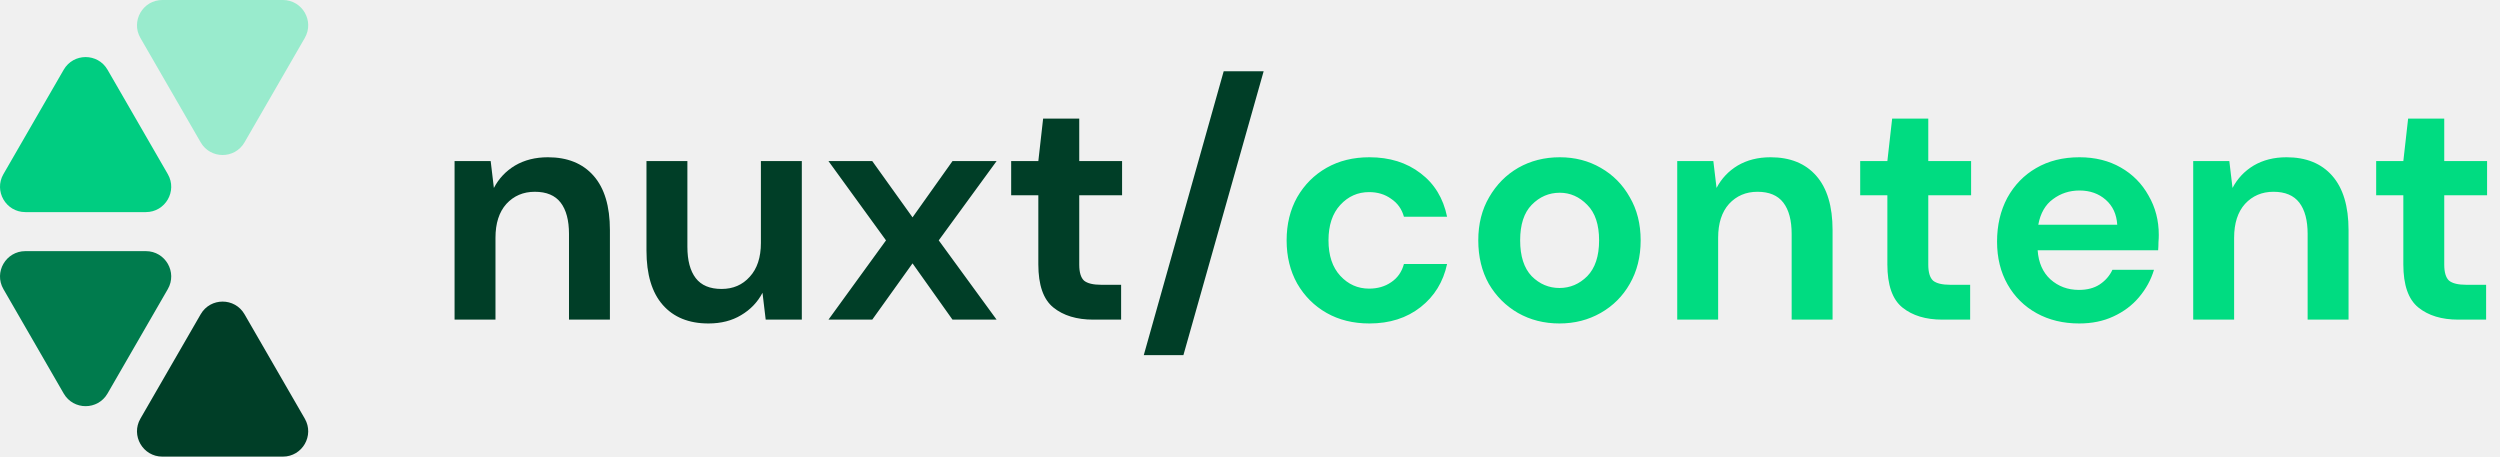
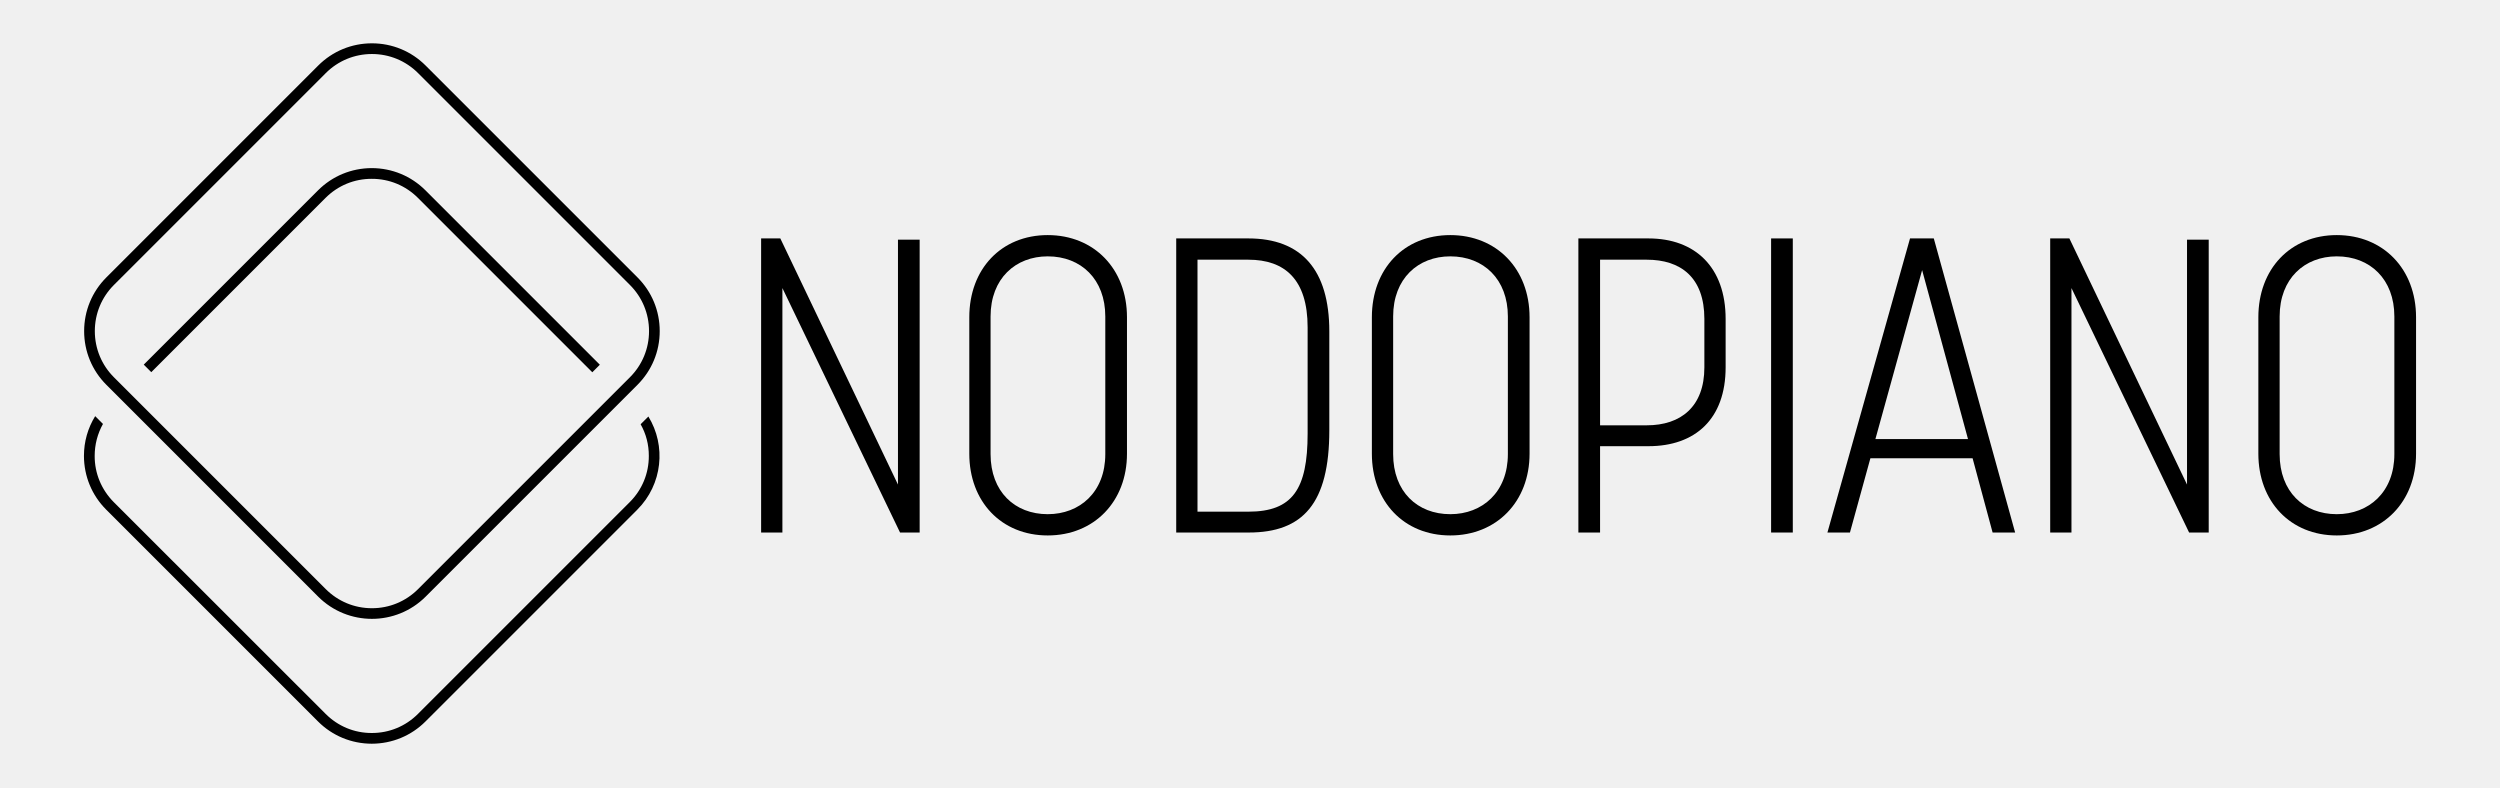
- <svg xmlns="http://www.w3.org/2000/svg" width="219" height="40" viewBox="0 0 219 40" fill="none">
-   <g clip-path="url(#clip0)">
-     <path d="M14.7 15.254C15.553 16.732 14.486 18.58 12.78 18.58H2.22C0.514 18.58 -0.553 16.732 0.3 15.254L5.58 6.109C6.433 4.63 8.567 4.63 9.42 6.109L14.7 15.254Z" fill="#00CD81" />
-     <path d="M17.58 27.529C18.433 26.05 20.567 26.05 21.42 27.529L26.7 36.673C27.553 38.151 26.486 39.999 24.78 39.999H14.22C12.514 39.999 11.447 38.151 12.3 36.673L17.58 27.529Z" fill="#003E27" />
-     <path d="M21.42 12.47C20.567 13.948 18.433 13.948 17.58 12.47L12.3 3.325C11.447 1.847 12.514 0 14.22 0H24.78C26.486 0 27.553 1.847 26.7 3.325L21.42 12.47Z" fill="#99EBCD" />
-     <path d="M12.78 22C14.486 22 15.553 23.848 14.7 25.326L9.42 34.471C8.567 35.95 6.433 35.95 5.58 34.471L0.3 25.326C-0.553 23.848 0.514 22 2.22 22H12.78Z" fill="#007B4D" />
-     <path d="M39.82 28V14.112H42.984L43.264 16.464C43.693 15.643 44.309 14.989 45.112 14.504C45.933 14.019 46.895 13.776 47.996 13.776C49.713 13.776 51.048 14.317 52 15.4C52.952 16.483 53.428 18.069 53.428 20.16V28H49.844V20.496C49.844 19.301 49.601 18.387 49.116 17.752C48.631 17.117 47.875 16.8 46.848 16.8C45.84 16.8 45.009 17.155 44.356 17.864C43.721 18.573 43.404 19.563 43.404 20.832V28H39.82ZM70.239 14.112V28H67.075L66.795 25.648C66.366 26.469 65.74 27.123 64.919 27.608C64.117 28.093 63.164 28.336 62.063 28.336C60.346 28.336 59.011 27.795 58.059 26.712C57.107 25.629 56.631 24.043 56.631 21.952V14.112H60.215V21.616C60.215 22.811 60.458 23.725 60.943 24.36C61.428 24.995 62.184 25.312 63.211 25.312C64.219 25.312 65.04 24.957 65.675 24.248C66.329 23.539 66.655 22.549 66.655 21.28V14.112H70.239ZM72.574 28L77.614 21.056L72.574 14.112H76.41L79.938 19.04L83.438 14.112H87.302L82.234 21.056L87.302 28H83.438L79.938 23.072L76.41 28H72.574ZM95.774 28C94.318 28 93.151 27.645 92.274 26.936C91.396 26.227 90.958 24.967 90.958 23.156V17.108H88.578V14.112H90.958L91.378 10.388H94.542V14.112H98.294V17.108H94.542V23.184C94.542 23.856 94.682 24.323 94.962 24.584C95.26 24.827 95.764 24.948 96.474 24.948H98.21V28H95.774ZM100.195 31.108L107.195 6.244H110.695L103.667 31.108H100.195Z" fill="#003E27" />
-     <path d="M119.96 28.336C118.541 28.336 117.291 28.028 116.208 27.412C115.125 26.796 114.267 25.937 113.632 24.836C113.016 23.735 112.708 22.475 112.708 21.056C112.708 19.637 113.016 18.377 113.632 17.276C114.267 16.175 115.125 15.316 116.208 14.7C117.291 14.084 118.541 13.776 119.96 13.776C121.733 13.776 123.227 14.243 124.44 15.176C125.653 16.091 126.428 17.36 126.764 18.984H122.984C122.797 18.312 122.424 17.789 121.864 17.416C121.323 17.024 120.679 16.828 119.932 16.828C118.943 16.828 118.103 17.201 117.412 17.948C116.721 18.695 116.376 19.731 116.376 21.056C116.376 22.381 116.721 23.417 117.412 24.164C118.103 24.911 118.943 25.284 119.932 25.284C120.679 25.284 121.323 25.097 121.864 24.724C122.424 24.351 122.797 23.819 122.984 23.128H126.764C126.428 24.696 125.653 25.956 124.44 26.908C123.227 27.86 121.733 28.336 119.96 28.336ZM136.609 28.336C135.265 28.336 134.052 28.028 132.969 27.412C131.905 26.796 131.056 25.947 130.421 24.864C129.805 23.763 129.497 22.493 129.497 21.056C129.497 19.619 129.814 18.359 130.449 17.276C131.084 16.175 131.933 15.316 132.997 14.7C134.08 14.084 135.293 13.776 136.637 13.776C137.962 13.776 139.157 14.084 140.221 14.7C141.304 15.316 142.153 16.175 142.769 17.276C143.404 18.359 143.721 19.619 143.721 21.056C143.721 22.493 143.404 23.763 142.769 24.864C142.153 25.947 141.304 26.796 140.221 27.412C139.138 28.028 137.934 28.336 136.609 28.336ZM136.609 25.228C137.542 25.228 138.354 24.883 139.045 24.192C139.736 23.483 140.081 22.437 140.081 21.056C140.081 19.675 139.736 18.639 139.045 17.948C138.354 17.239 137.552 16.884 136.637 16.884C135.685 16.884 134.864 17.239 134.173 17.948C133.501 18.639 133.165 19.675 133.165 21.056C133.165 22.437 133.501 23.483 134.173 24.192C134.864 24.883 135.676 25.228 136.609 25.228ZM146.925 28V14.112H150.089L150.369 16.464C150.799 15.643 151.415 14.989 152.217 14.504C153.039 14.019 154 13.776 155.101 13.776C156.819 13.776 158.153 14.317 159.105 15.4C160.057 16.483 160.533 18.069 160.533 20.16V28H156.949V20.496C156.949 19.301 156.707 18.387 156.221 17.752C155.736 17.117 154.98 16.8 153.953 16.8C152.945 16.8 152.115 17.155 151.461 17.864C150.827 18.573 150.509 19.563 150.509 20.832V28H146.925ZM170.149 28C168.693 28 167.526 27.645 166.649 26.936C165.771 26.227 165.333 24.967 165.333 23.156V17.108H162.953V14.112H165.333L165.753 10.388H168.917V14.112H172.669V17.108H168.917V23.184C168.917 23.856 169.057 24.323 169.337 24.584C169.635 24.827 170.139 24.948 170.849 24.948H172.585V28H170.149ZM182.138 28.336C180.738 28.336 179.497 28.037 178.414 27.44C177.332 26.843 176.482 26.003 175.866 24.92C175.25 23.837 174.942 22.587 174.942 21.168C174.942 19.731 175.241 18.452 175.838 17.332C176.454 16.212 177.294 15.344 178.358 14.728C179.441 14.093 180.71 13.776 182.166 13.776C183.529 13.776 184.733 14.075 185.778 14.672C186.824 15.269 187.636 16.091 188.214 17.136C188.812 18.163 189.11 19.311 189.11 20.58C189.11 20.785 189.101 21 189.082 21.224C189.082 21.448 189.073 21.681 189.054 21.924H178.498C178.573 23.007 178.946 23.856 179.618 24.472C180.309 25.088 181.14 25.396 182.11 25.396C182.838 25.396 183.445 25.237 183.93 24.92C184.434 24.584 184.808 24.155 185.05 23.632H188.69C188.429 24.509 187.99 25.312 187.374 26.04C186.777 26.749 186.03 27.309 185.134 27.72C184.257 28.131 183.258 28.336 182.138 28.336ZM182.166 16.688C181.289 16.688 180.514 16.94 179.842 17.444C179.17 17.929 178.741 18.676 178.554 19.684H185.47C185.414 18.769 185.078 18.041 184.462 17.5C183.846 16.959 183.081 16.688 182.166 16.688ZM192.125 28V14.112H195.289L195.569 16.464C195.998 15.643 196.614 14.989 197.417 14.504C198.238 14.019 199.199 13.776 200.301 13.776C202.018 13.776 203.353 14.317 204.305 15.4C205.257 16.483 205.733 18.069 205.733 20.16V28H202.149V20.496C202.149 19.301 201.906 18.387 201.421 17.752C200.935 17.117 200.179 16.8 199.153 16.8C198.145 16.8 197.314 17.155 196.661 17.864C196.026 18.573 195.709 19.563 195.709 20.832V28H192.125ZM215.348 28C213.892 28 212.725 27.645 211.848 26.936C210.971 26.227 210.532 24.967 210.532 23.156V17.108H208.152V14.112H210.532L210.952 10.388H214.116V14.112H217.868V17.108H214.116V23.184C214.116 23.856 214.256 24.323 214.536 24.584C214.835 24.827 215.339 24.948 216.048 24.948H217.784V28H215.348Z" fill="#00DC81" />
+ <svg xmlns="http://www.w3.org/2000/svg" id="svg28" xml:space="preserve" enable-backgrounfill="inherit" viewBox="0 0 270 85" height="85" width="270" y="0px" x="0px" d="new 0 0 300 90.722" fill="currentColor" version="1.1">
+   <g transform="translate(0,-5.722001)" id="g20" class="logo_horz__lettering">
  </g>
-   <defs>
-     <clipPath id="clip0">
-       <rect width="219" height="40" fill="white" />
-     </clipPath>
-   </defs>
+   <g fill="currentColor" transform="translate(-7.664,4.685501)" id="g862">
+     <path transform="translate(0,-5.722001)" fill="#000000" d="M 104.869,58.549 92.163,32.148 V 58.549 H 89.865 V 26.786 h 2.073 l 12.706,26.583 V 26.922 h 2.343 v 31.627 z" id="path2" />
+     <path transform="translate(0,-5.722001)" fill="#000000" d="M 112.348,50.035 V 35.301 c 0,-5.226 3.469,-8.875 8.47,-8.875 5,0 8.56,3.649 8.56,8.875 v 14.733 c 0,5.181 -3.56,8.831 -8.56,8.831 -5.001,10e-4 -8.47,-3.65 -8.47,-8.83 z m 14.688,0.046 V 35.212 c 0,-4.011 -2.614,-6.489 -6.218,-6.489 -3.469,0 -6.172,2.389 -6.172,6.489 v 14.869 c 0,4.055 2.613,6.487 6.172,6.487 3.47,0 6.218,-2.388 6.218,-6.487 z" id="path4" />
+     <path transform="translate(0,-5.722001)" fill="#000000" d="m 142.49,26.786 c 5.722,0 8.74,3.379 8.74,10.047 v 10.679 c 0,7.884 -2.839,11.037 -8.695,11.037 h -7.84 V 26.786 h 5.812 z m 0,2.298 h -5.497 v 27.213 h 5.497 c 4.775,0 6.397,-2.434 6.397,-8.426 V 36.383 c 0,-5.182 -2.478,-7.299 -6.397,-7.299 z" id="path6" />
+     <path transform="translate(0,-5.722001)" fill="#000000" d="M 155.826,50.035 V 35.301 c 0,-5.226 3.469,-8.875 8.471,-8.875 5,0 8.56,3.649 8.56,8.875 v 14.733 c 0,5.181 -3.56,8.831 -8.56,8.831 -5.002,10e-4 -8.471,-3.65 -8.471,-8.83 z m 14.688,0.046 V 35.212 c 0,-4.011 -2.613,-6.489 -6.217,-6.489 -3.471,0 -6.173,2.389 -6.173,6.489 v 14.869 c 0,4.055 2.613,6.487 6.173,6.487 3.469,0 6.217,-2.388 6.217,-6.487 z" id="path8" />
+     <path transform="translate(0,-5.722001)" fill="#000000" d="m 180.471,49.224 v 9.325 h -2.342 V 26.786 h 7.568 c 5.046,0 8.335,3.109 8.335,8.696 v 5.226 c 0,5.587 -3.289,8.517 -8.335,8.517 h -5.226 z m 0,-2.254 h 5.047 c 3.694,0 6.218,-2.026 6.218,-6.263 v -5.226 c 0,-4.505 -2.568,-6.397 -6.218,-6.397 h -5.047 z" id="path10" />
+     <path transform="translate(0,-5.722001)" fill="#000000" d="m 201.286,26.786 v 31.763 h -2.343 V 26.786 Z" id="path12" />
+     <path transform="translate(0,-5.722001)" fill="#000000" d="m 220.704,50.53 h -11.038 l -2.208,8.02 h -2.433 l 8.921,-31.763 h 2.568 l 8.785,31.763 h -2.433 z m -10.497,-2.072 h 10.002 L 215.253,30.21 Z" id="path14" />
+     <path transform="translate(0,-5.722001)" fill="#000000" d="M 244.088,58.549 231.382,32.148 v 26.401 h -2.297 V 26.786 h 2.072 l 12.705,26.583 V 26.922 h 2.343 v 31.627 z" id="path16" />
+     <path transform="translate(0,-5.722001)" fill="#000000" d="M 251.566,50.035 V 35.301 c 0,-5.226 3.47,-8.875 8.471,-8.875 5.001,0 8.561,3.649 8.561,8.875 v 14.733 c 0,5.181 -3.56,8.831 -8.561,8.831 -5.001,0 -8.471,-3.65 -8.471,-8.83 z m 14.689,0.046 V 35.212 c 0,-4.011 -2.613,-6.489 -6.218,-6.489 -3.47,0 -6.172,2.389 -6.172,6.489 v 14.869 c 0,4.055 2.613,6.487 6.172,6.487 3.469,0 6.218,-2.388 6.218,-6.487 z" id="path18" />
+     <g id="g26" transform="translate(0,-5.722001)">
+       <path fill="inherit" d="m 47.832,6.87 c -1.884,0 -3.655,0.733 -4.988,2.065 L 19.971,31.808 c -1.333,1.332 -2.066,3.104 -2.066,4.989 0,1.883 0.733,3.655 2.066,4.988 l 22.873,22.873 c 1.333,1.332 3.104,2.066 4.988,2.066 1.884,0 3.656,-0.734 4.987,-2.066 l 22.874,-22.873 0.409,0.407 -0.409,-0.407 c 1.333,-1.333 2.067,-3.104 2.067,-4.988 0,-1.885 -0.734,-3.657 -2.067,-4.989 L 52.819,8.935 C 51.488,7.603 49.716,6.87 47.832,6.87 m 0,61.003 c -2.102,0 -4.204,-0.801 -5.804,-2.399 L 19.155,42.6 c -1.55,-1.55 -2.404,-3.612 -2.404,-5.803 0,-2.194 0.854,-4.254 2.404,-5.805 L 42.028,8.119 c 1.55,-1.55 3.611,-2.404 5.804,-2.404 2.193,0 4.254,0.854 5.803,2.404 l 22.874,22.873 c 1.551,1.55 2.404,3.611 2.404,5.805 0,2.191 -0.853,4.253 -2.404,5.803 L 53.635,65.473 c -1.6,1.599 -3.701,2.4 -5.803,2.4" id="path22" style="fill-opacity:1" />
+       <path d="m 77.688,46.019 -0.836,0.836 c 0.585,1.033 0.891,2.202 0.885,3.421 0.006,1.885 -0.726,3.655 -2.06,4.989 L 52.803,78.139 c -1.334,1.334 -3.104,2.066 -4.989,2.061 -1.885,0.006 -3.651,-0.732 -4.983,-2.065 L 19.949,55.265 c -1.328,-1.339 -2.066,-3.104 -2.06,-4.989 0,-1.224 0.311,-2.411 0.896,-3.454 L 17.943,45.98 c -0.792,1.284 -1.213,2.754 -1.213,4.296 0.006,2.19 0.853,4.25 2.405,5.804 L 42.01,78.954 c 1.547,1.547 3.612,2.399 5.804,2.404 2.191,-0.005 4.257,-0.857 5.804,-2.404 L 76.492,56.08 c 2.727,-2.728 3.136,-6.908 1.196,-10.061 M 53.617,21.597 c -1.553,-1.553 -3.612,-2.399 -5.804,-2.405 -2.192,0.006 -4.251,0.853 -5.804,2.405 l -18.82,18.819 0.814,0.814 18.82,-18.82 c 1.334,-1.333 3.104,-2.066 4.99,-2.06 1.885,-0.006 3.655,0.727 4.989,2.06 l 18.831,18.832 0.813,-0.814 z" id="path24" style="fill:#000000" />
+     </g>
+   </g>
</svg>
